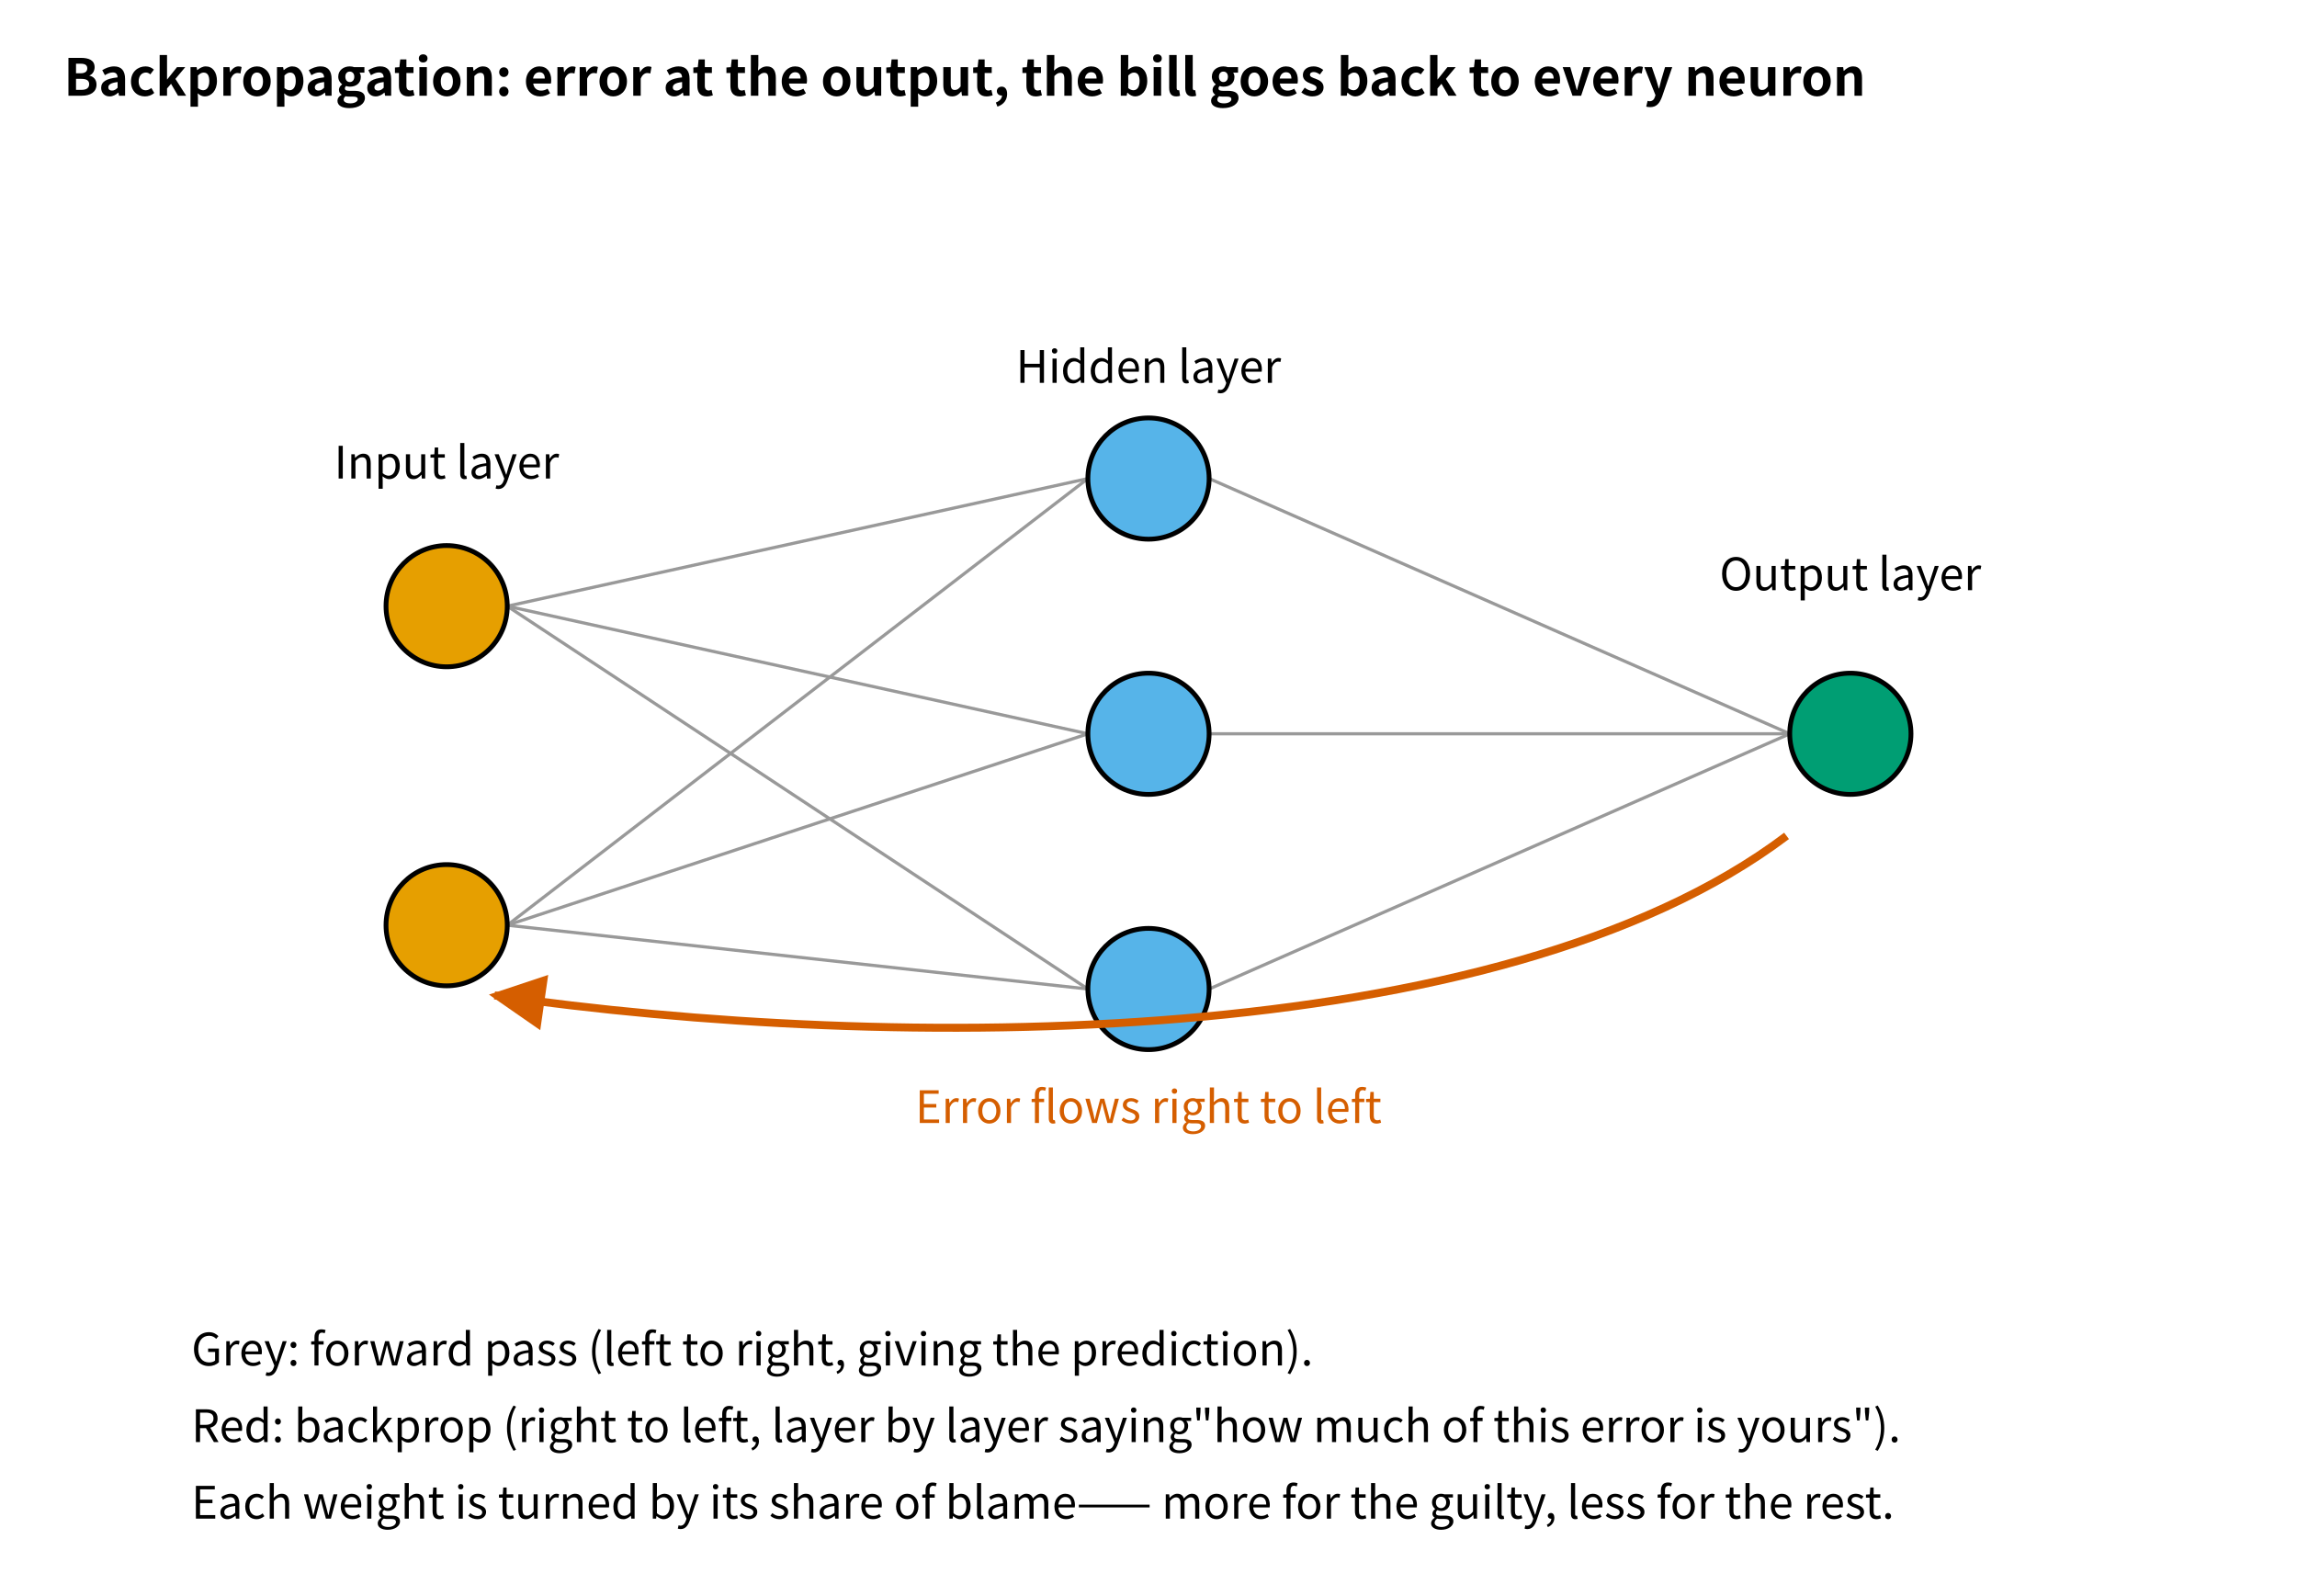
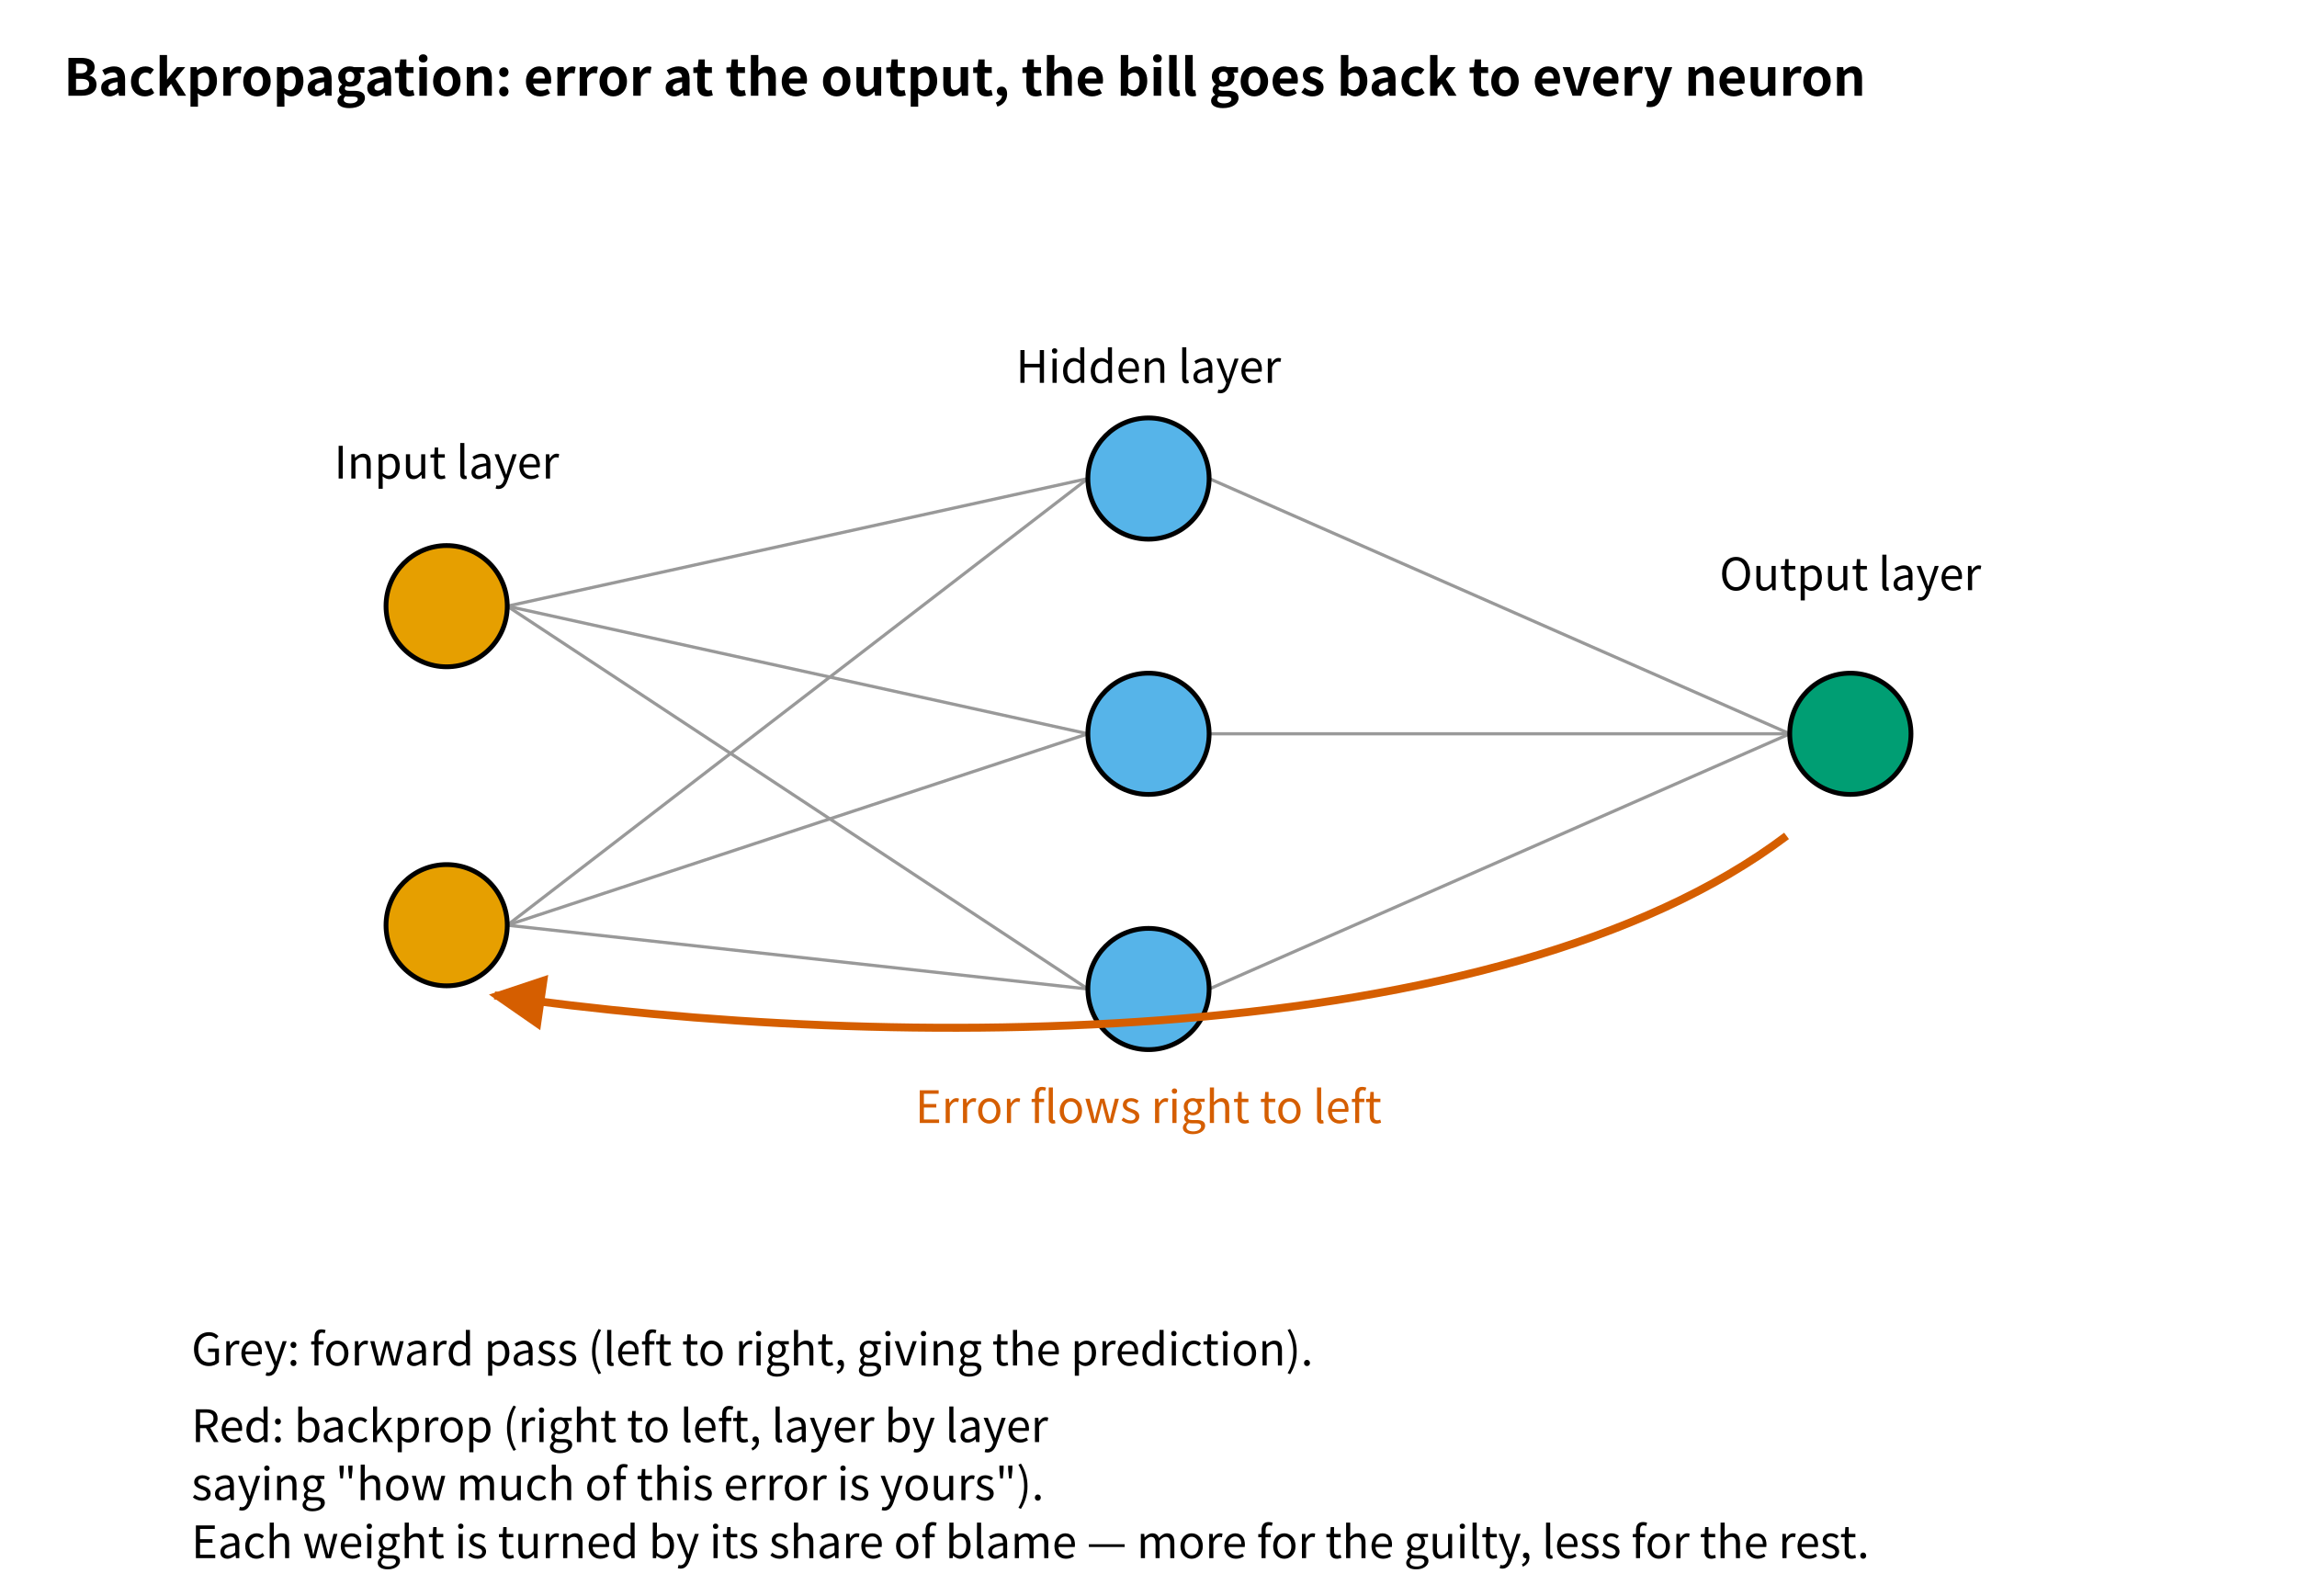
<svg xmlns="http://www.w3.org/2000/svg" width="720" height="500" viewBox="0 0 720 500">
  <defs>
    <marker id="arr" viewBox="0 0 10 10" refX="9" refY="5" markerWidth="7" markerHeight="7" orient="auto-start-reverse">
      <path d="M 0 0 L 10 5 L 0 10 z" fill="#000000" />
    </marker>
    <marker id="arrb" viewBox="0 0 10 10" refX="9" refY="5" markerWidth="7" markerHeight="7" orient="auto-start-reverse">
      <path d="M 0 0 L 10 5 L 0 10 z" fill="#0072B2" />
    </marker>
    <marker id="arrv" viewBox="0 0 10 10" refX="9" refY="5" markerWidth="7" markerHeight="7" orient="auto-start-reverse">
      <path d="M 0 0 L 10 5 L 0 10 z" fill="#D55E00" />
    </marker>
  </defs>
  <text x="20" y="30" font-size="16" font-weight="bold" fill="#000000" font-family="Noto Sans CJK SC, sans-serif">Backpropagation: error at the output, the bill goes back to every neuron</text>
  <line x1="159" y1="190" x2="341" y2="150" stroke="#999999" stroke-width="1" />
  <line x1="159" y1="190" x2="341" y2="230" stroke="#999999" stroke-width="1" />
  <line x1="159" y1="190" x2="341" y2="310" stroke="#999999" stroke-width="1" />
  <line x1="159" y1="290" x2="341" y2="150" stroke="#999999" stroke-width="1" />
  <line x1="159" y1="290" x2="341" y2="230" stroke="#999999" stroke-width="1" />
  <line x1="159" y1="290" x2="341" y2="310" stroke="#999999" stroke-width="1" />
  <line x1="379" y1="150" x2="561" y2="230" stroke="#999999" stroke-width="1" />
  <line x1="379" y1="230" x2="561" y2="230" stroke="#999999" stroke-width="1" />
  <line x1="379" y1="310" x2="561" y2="230" stroke="#999999" stroke-width="1" />
  <circle cx="140" cy="190" r="19" fill="#E69F00" stroke="#000000" stroke-width="1.5" />
  <circle cx="140" cy="290" r="19" fill="#E69F00" stroke="#000000" stroke-width="1.5" />
  <circle cx="360" cy="150" r="19" fill="#56B4E9" stroke="#000000" stroke-width="1.5" />
  <circle cx="360" cy="230" r="19" fill="#56B4E9" stroke="#000000" stroke-width="1.5" />
  <circle cx="360" cy="310" r="19" fill="#56B4E9" stroke="#000000" stroke-width="1.5" />
  <circle cx="580" cy="230" r="19" fill="#009E73" stroke="#000000" stroke-width="1.5" />
  <path d="M 560 262 C 470 330 280 330 155 312" stroke="#D55E00" stroke-width="2.5" fill="none" marker-end="url(#arrv)" />
  <text x="360" y="352" font-size="14" text-anchor="middle" fill="#D55E00" font-family="Noto Sans CJK SC, sans-serif">Error flows right to left</text>
  <g font-size="14" font-family="Noto Sans CJK SC, sans-serif" fill="#000000">
    <text x="140" y="150" text-anchor="middle">Input layer</text>
    <text x="360" y="120" text-anchor="middle">Hidden layer</text>
    <text x="580" y="185" text-anchor="middle">Output layer</text>
    <text x="60" y="428">Grey: forward pass (left to right, giving the prediction).</text>
-     <text x="60" y="452">Red: backprop (right to left, layer by layer saying"how much of this error is yours").</text>
-     <text x="60" y="476">Each weight is turned by its share of blame—— more for the guilty, less for the rest.</text>
+     <text x="60" y="452" font-size="14.0">Red: backprop (right to left, layer by layer</text>
+     <text x="60" y="470.2" font-size="14.0">saying "how much of this error is yours").</text>
+     <text x="60" y="488.4">Each weight is turned by its share of blame — more for the guilty, less for the rest.</text>
  </g>
</svg>
